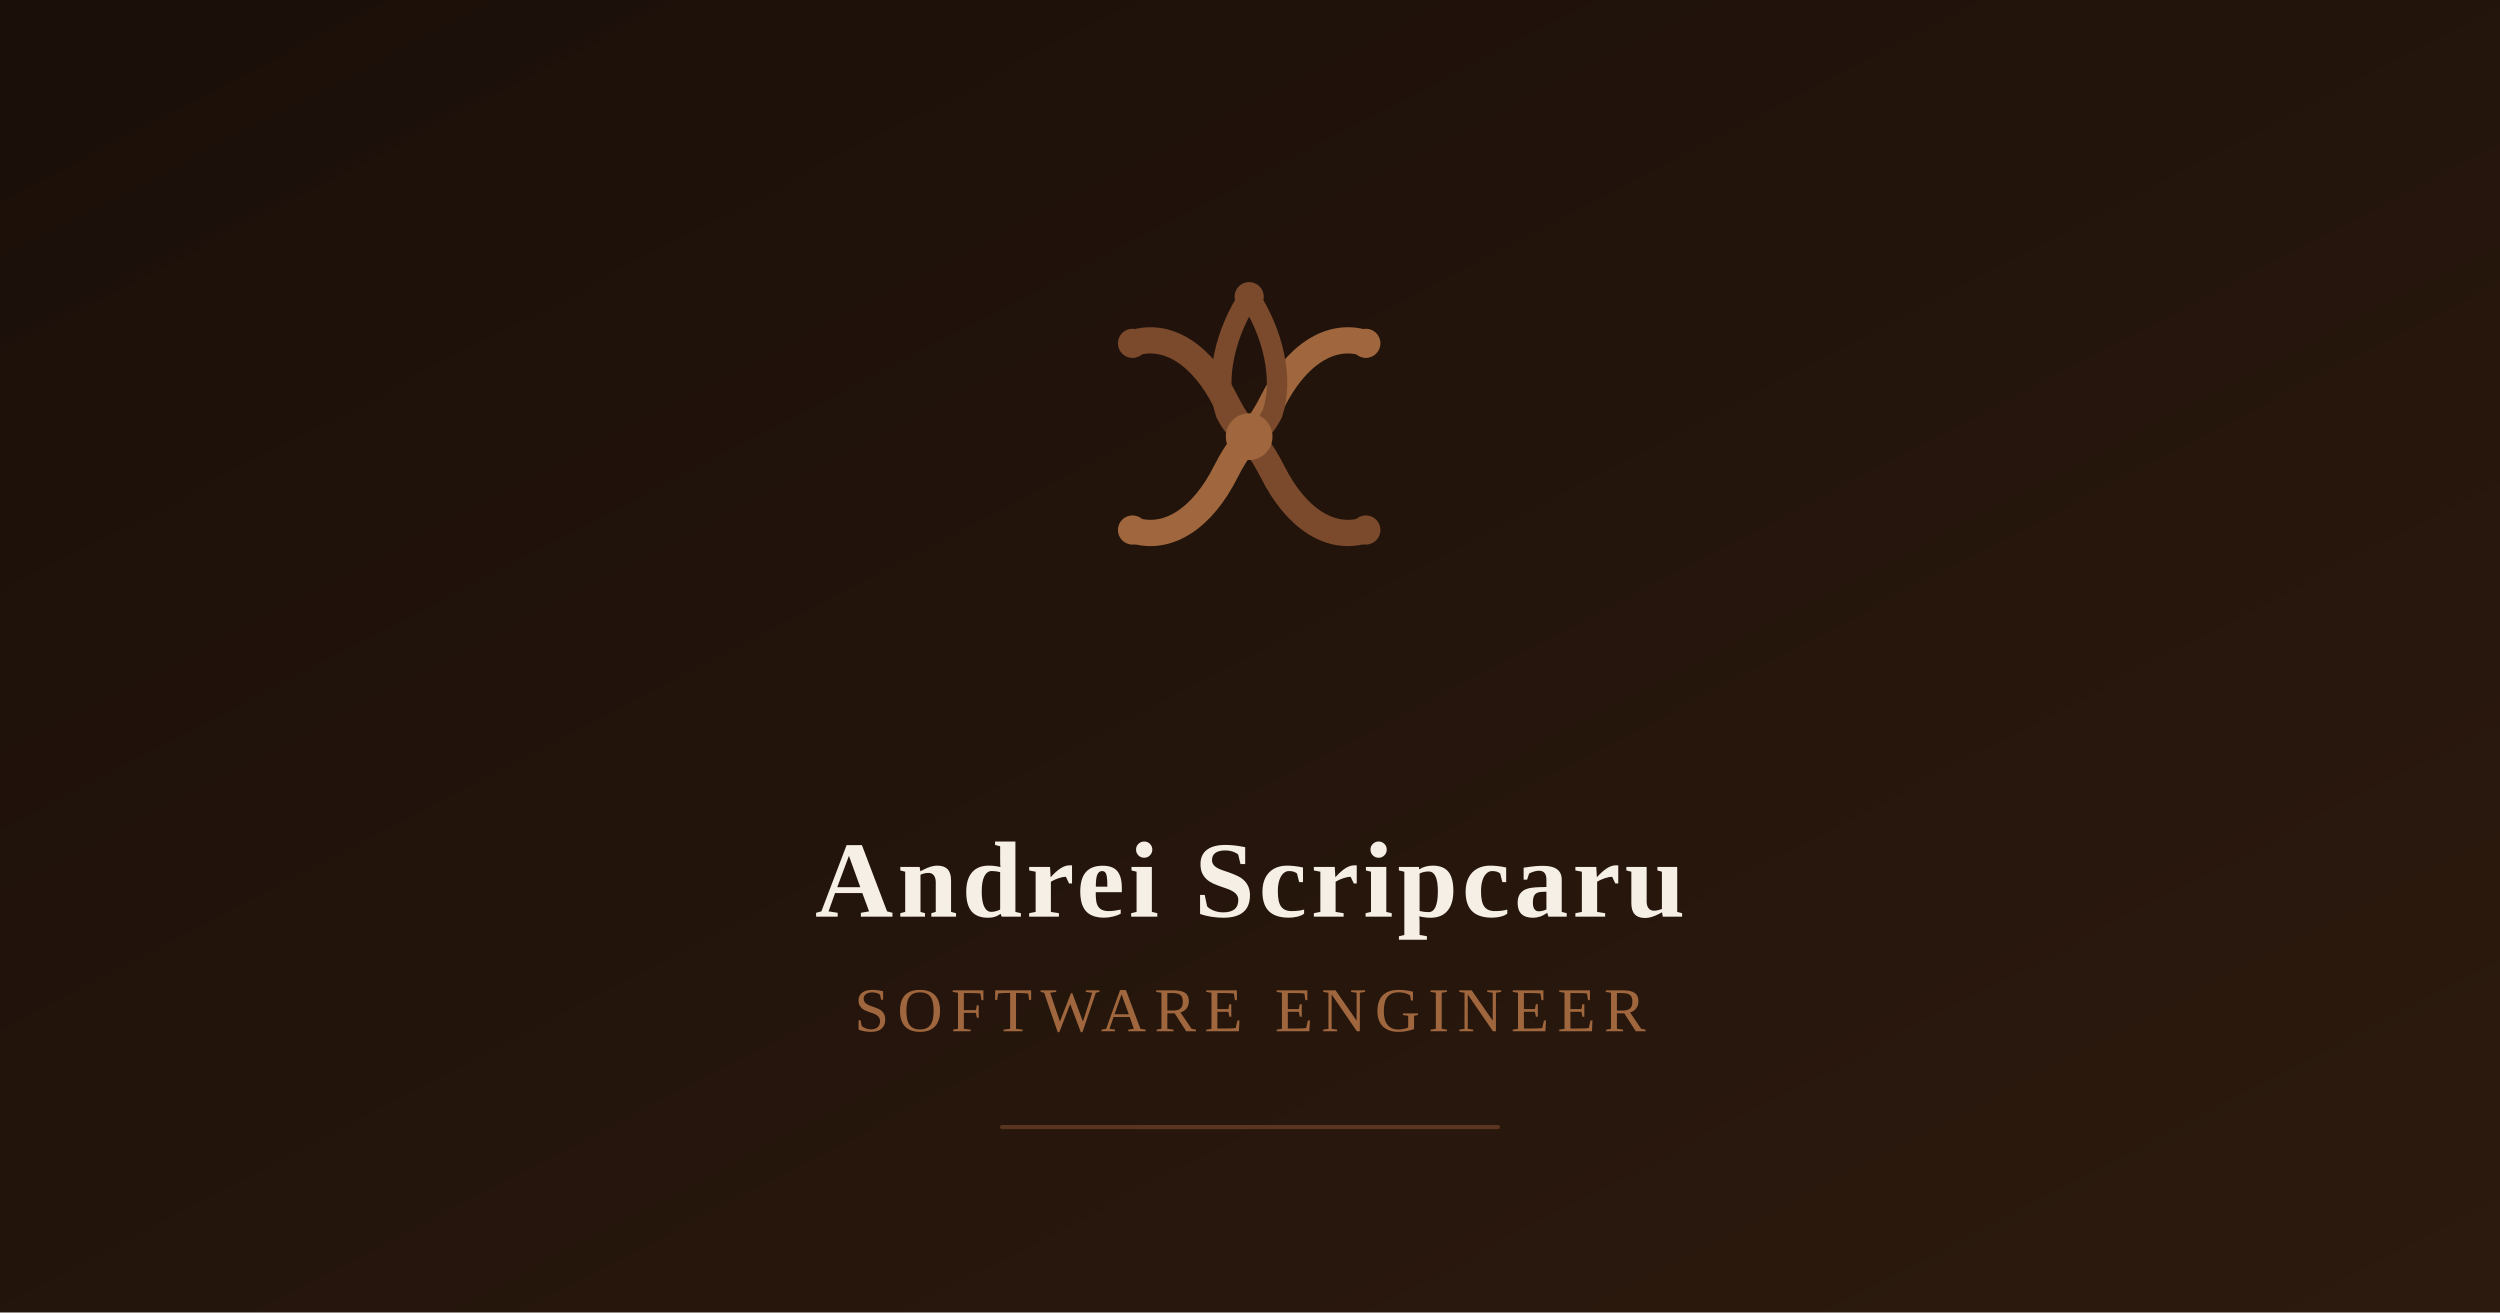
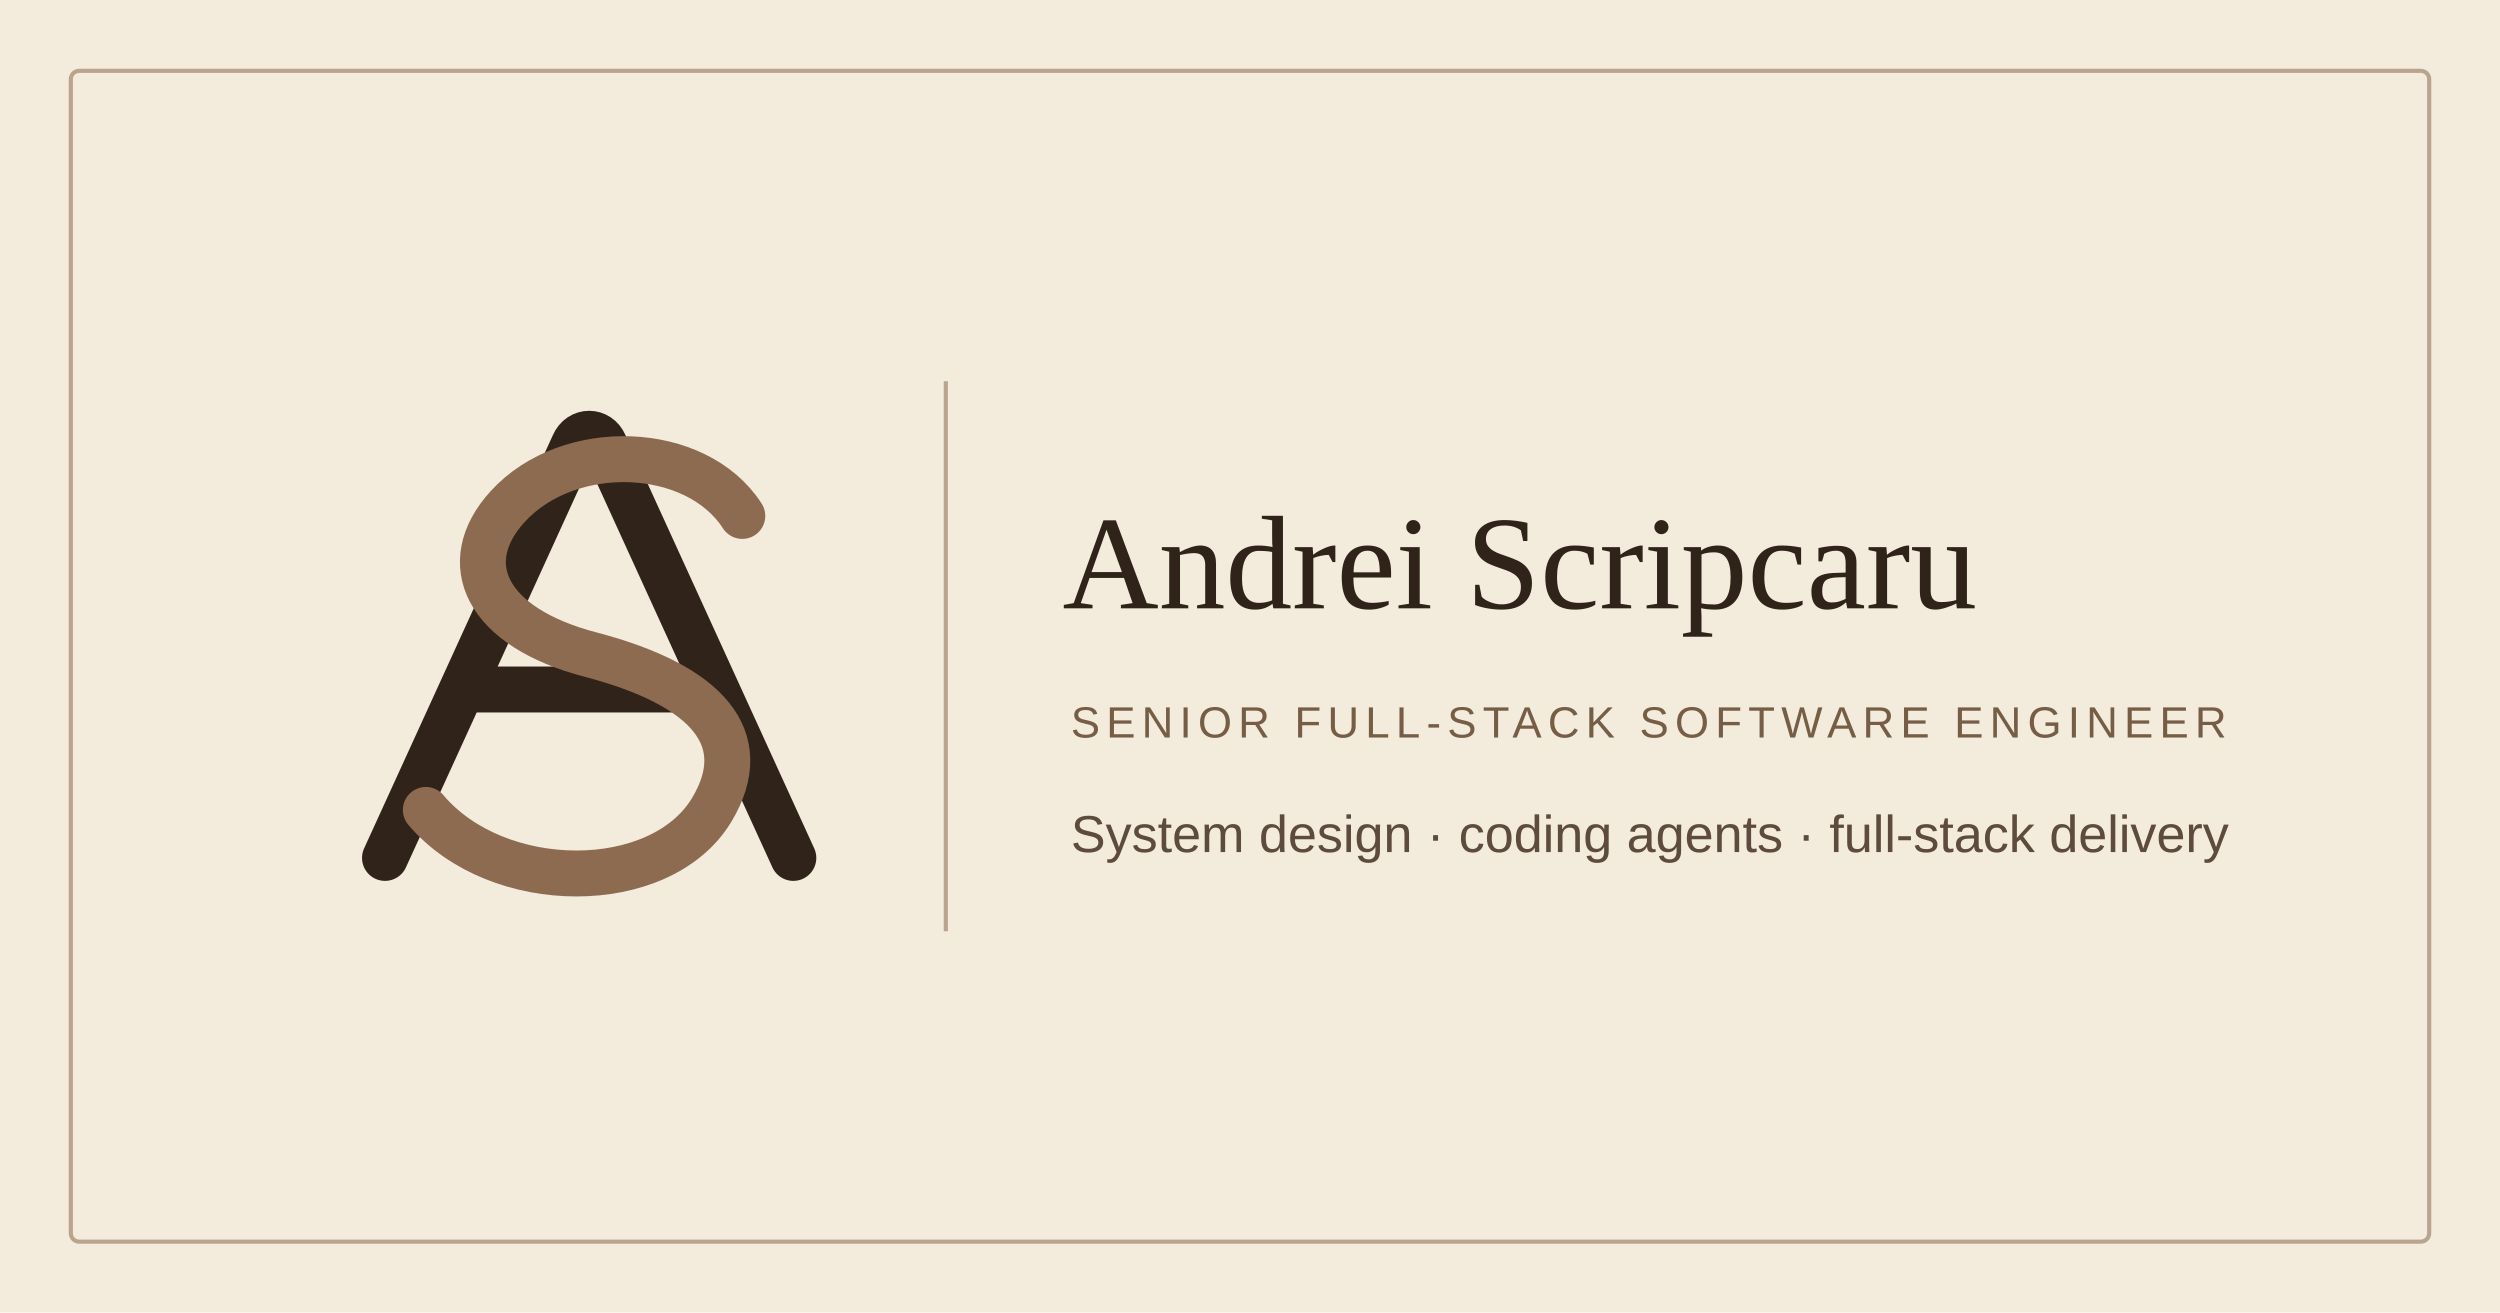
- <svg xmlns="http://www.w3.org/2000/svg" viewBox="0 0 1200 630" font-family="Georgia, 'Times New Roman', serif">
-   <defs>
-     <linearGradient id="bg" x1="0" y1="0" x2="1" y2="1">
-       <stop offset="0%" stop-color="#1a0f09" />
-       <stop offset="100%" stop-color="#2d1a0e" />
-     </linearGradient>
-   </defs>
-   <rect width="1200" height="630" fill="url(#bg)" />
-   <g transform="translate(510, 120) scale(2.8)">
-     <path d="M12 16 C18 14, 24 18, 28 26 C30 30, 32 32, 32 32 C32 32, 34 34, 36 38 C40 46, 46 50, 52 48" stroke="#7b4a2c" stroke-width="4.5" stroke-linecap="round" fill="none" />
-     <path d="M52 16 C46 14, 40 18, 36 26 C34 30, 32 32, 32 32 C32 32, 30 34, 28 38 C24 46, 18 50, 12 48" stroke="#a0673e" stroke-width="4.5" stroke-linecap="round" fill="none" />
-     <path d="M32 8 C28 14, 26 22, 28 28 C30 32, 32 32, 32 32 C32 32, 34 32, 36 28 C38 22, 36 14, 32 8" stroke="#7b4a2c" stroke-width="3.5" stroke-linecap="round" fill="none" />
-     <circle cx="32" cy="32" r="4" fill="#a0673e" />
-     <circle cx="12" cy="16" r="2.5" fill="#7b4a2c" />
-     <circle cx="52" cy="16" r="2.5" fill="#a0673e" />
-     <circle cx="12" cy="48" r="2.5" fill="#a0673e" />
-     <circle cx="52" cy="48" r="2.5" fill="#7b4a2c" />
-     <circle cx="32" cy="8" r="2.5" fill="#7b4a2c" />
+ <svg xmlns="http://www.w3.org/2000/svg" viewBox="0 0 1200 630">
+   <rect width="1200" height="630" fill="#f3ebdc" />
+   <rect x="34" y="34" width="1132" height="562" rx="4" fill="none" stroke="#b9a58e" stroke-width="2" />
+   <g transform="translate(126 157) scale(4.9)" fill="none">
+     <path d="M12 52 30.5 11.5c.6-1.4 2.4-1.4 3 0L52 52M20.5 35.5h23" stroke="#30231a" stroke-width="4.5" stroke-linecap="round" stroke-linejoin="round" />
+     <path d="M47 18.5c-4.5-7-17-7.5-23-.9-5 5.5-2.2 11.8 8.2 14.5 11.4 3 16 8.2 11.8 15.2-5 8.3-21 8.3-28 0" stroke="#8d6b50" stroke-width="4.5" stroke-linecap="round" />
  </g>
-   <text x="600" y="440" text-anchor="middle" fill="#f5efe6" font-size="52" font-weight="bold" letter-spacing="2">Andrei Scripcaru</text>
-   <text x="600" y="495" text-anchor="middle" fill="#a0673e" font-size="30" letter-spacing="4">SOFTWARE ENGINEER</text>
-   <rect x="480" y="540" width="240" height="2" rx="1" fill="#7b4a2c" opacity="0.6" />
+   <line x1="454" y1="183" x2="454" y2="447" stroke="#b9a58e" stroke-width="2" />
+   <text x="510" y="292" fill="#30231a" font-family="Georgia, 'Times New Roman', serif" font-size="64">Andrei Scripcaru</text>
+   <text x="514" y="354" fill="#765d46" font-family="Arial, Helvetica, sans-serif" font-size="21" letter-spacing="3">SENIOR FULL-STACK SOFTWARE ENGINEER</text>
+   <text x="514" y="409" fill="#5d4b3d" font-family="Arial, Helvetica, sans-serif" font-size="25">System design · coding agents · full-stack delivery</text>
</svg>
